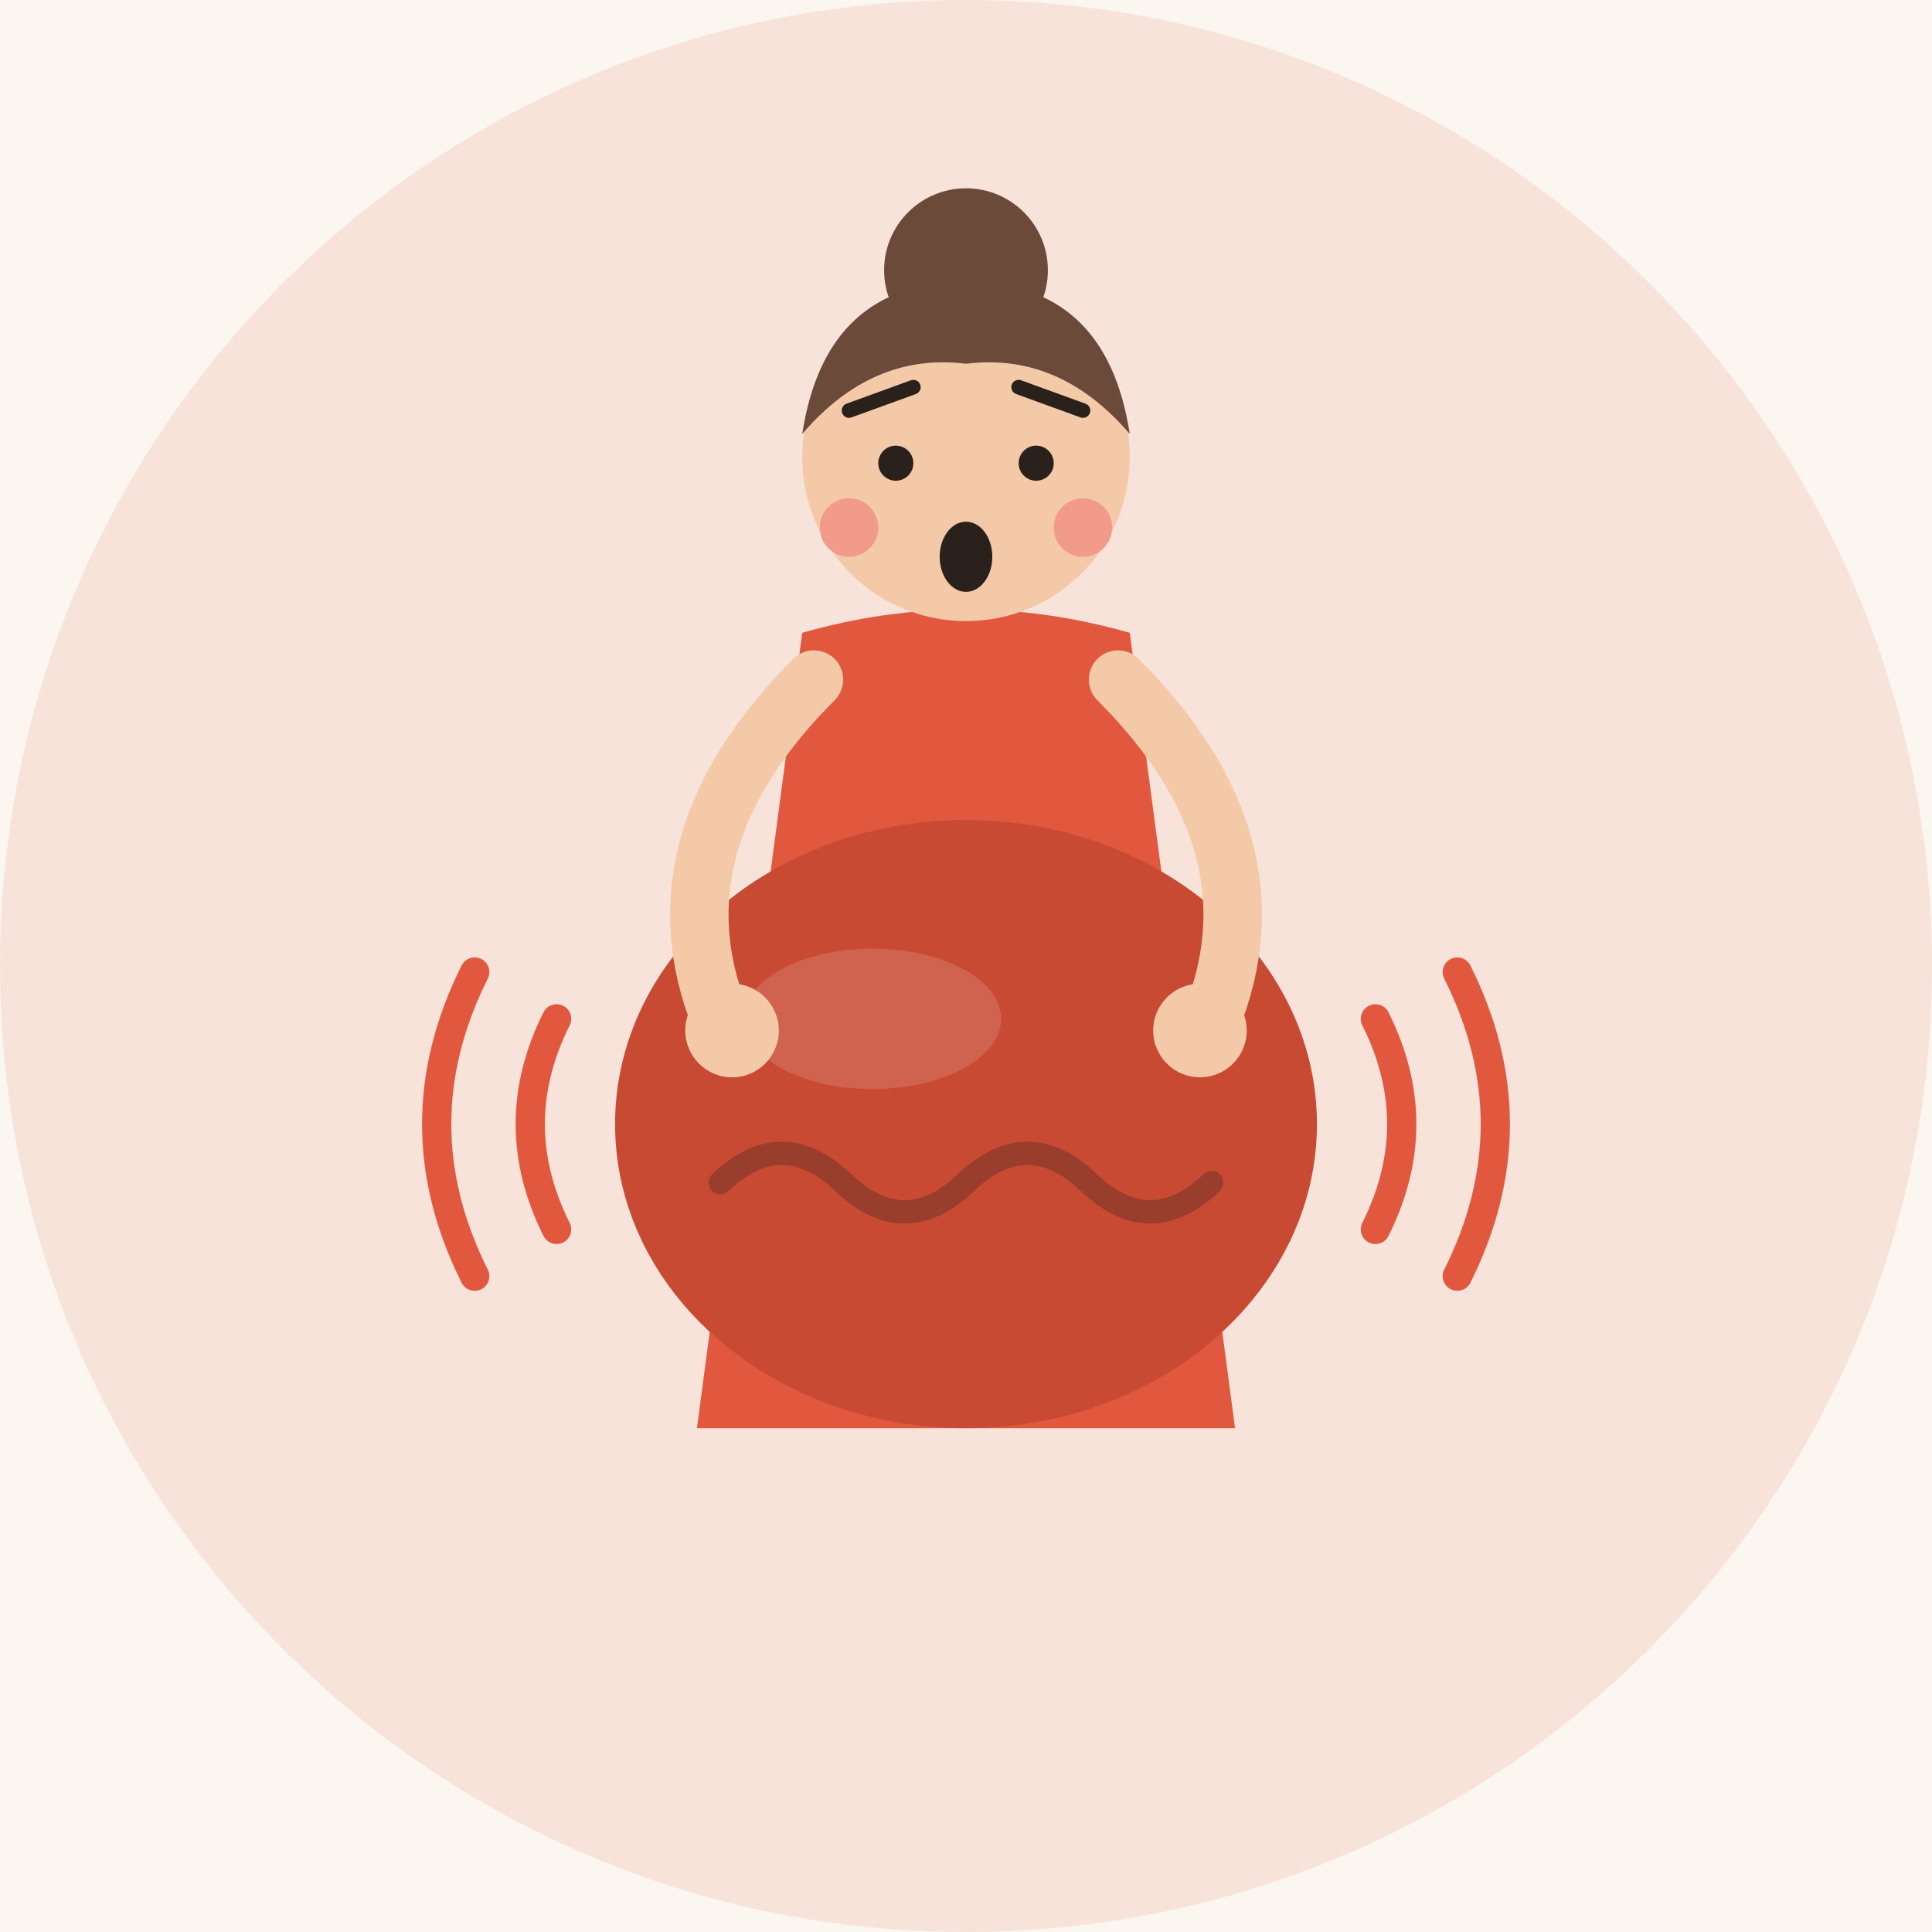
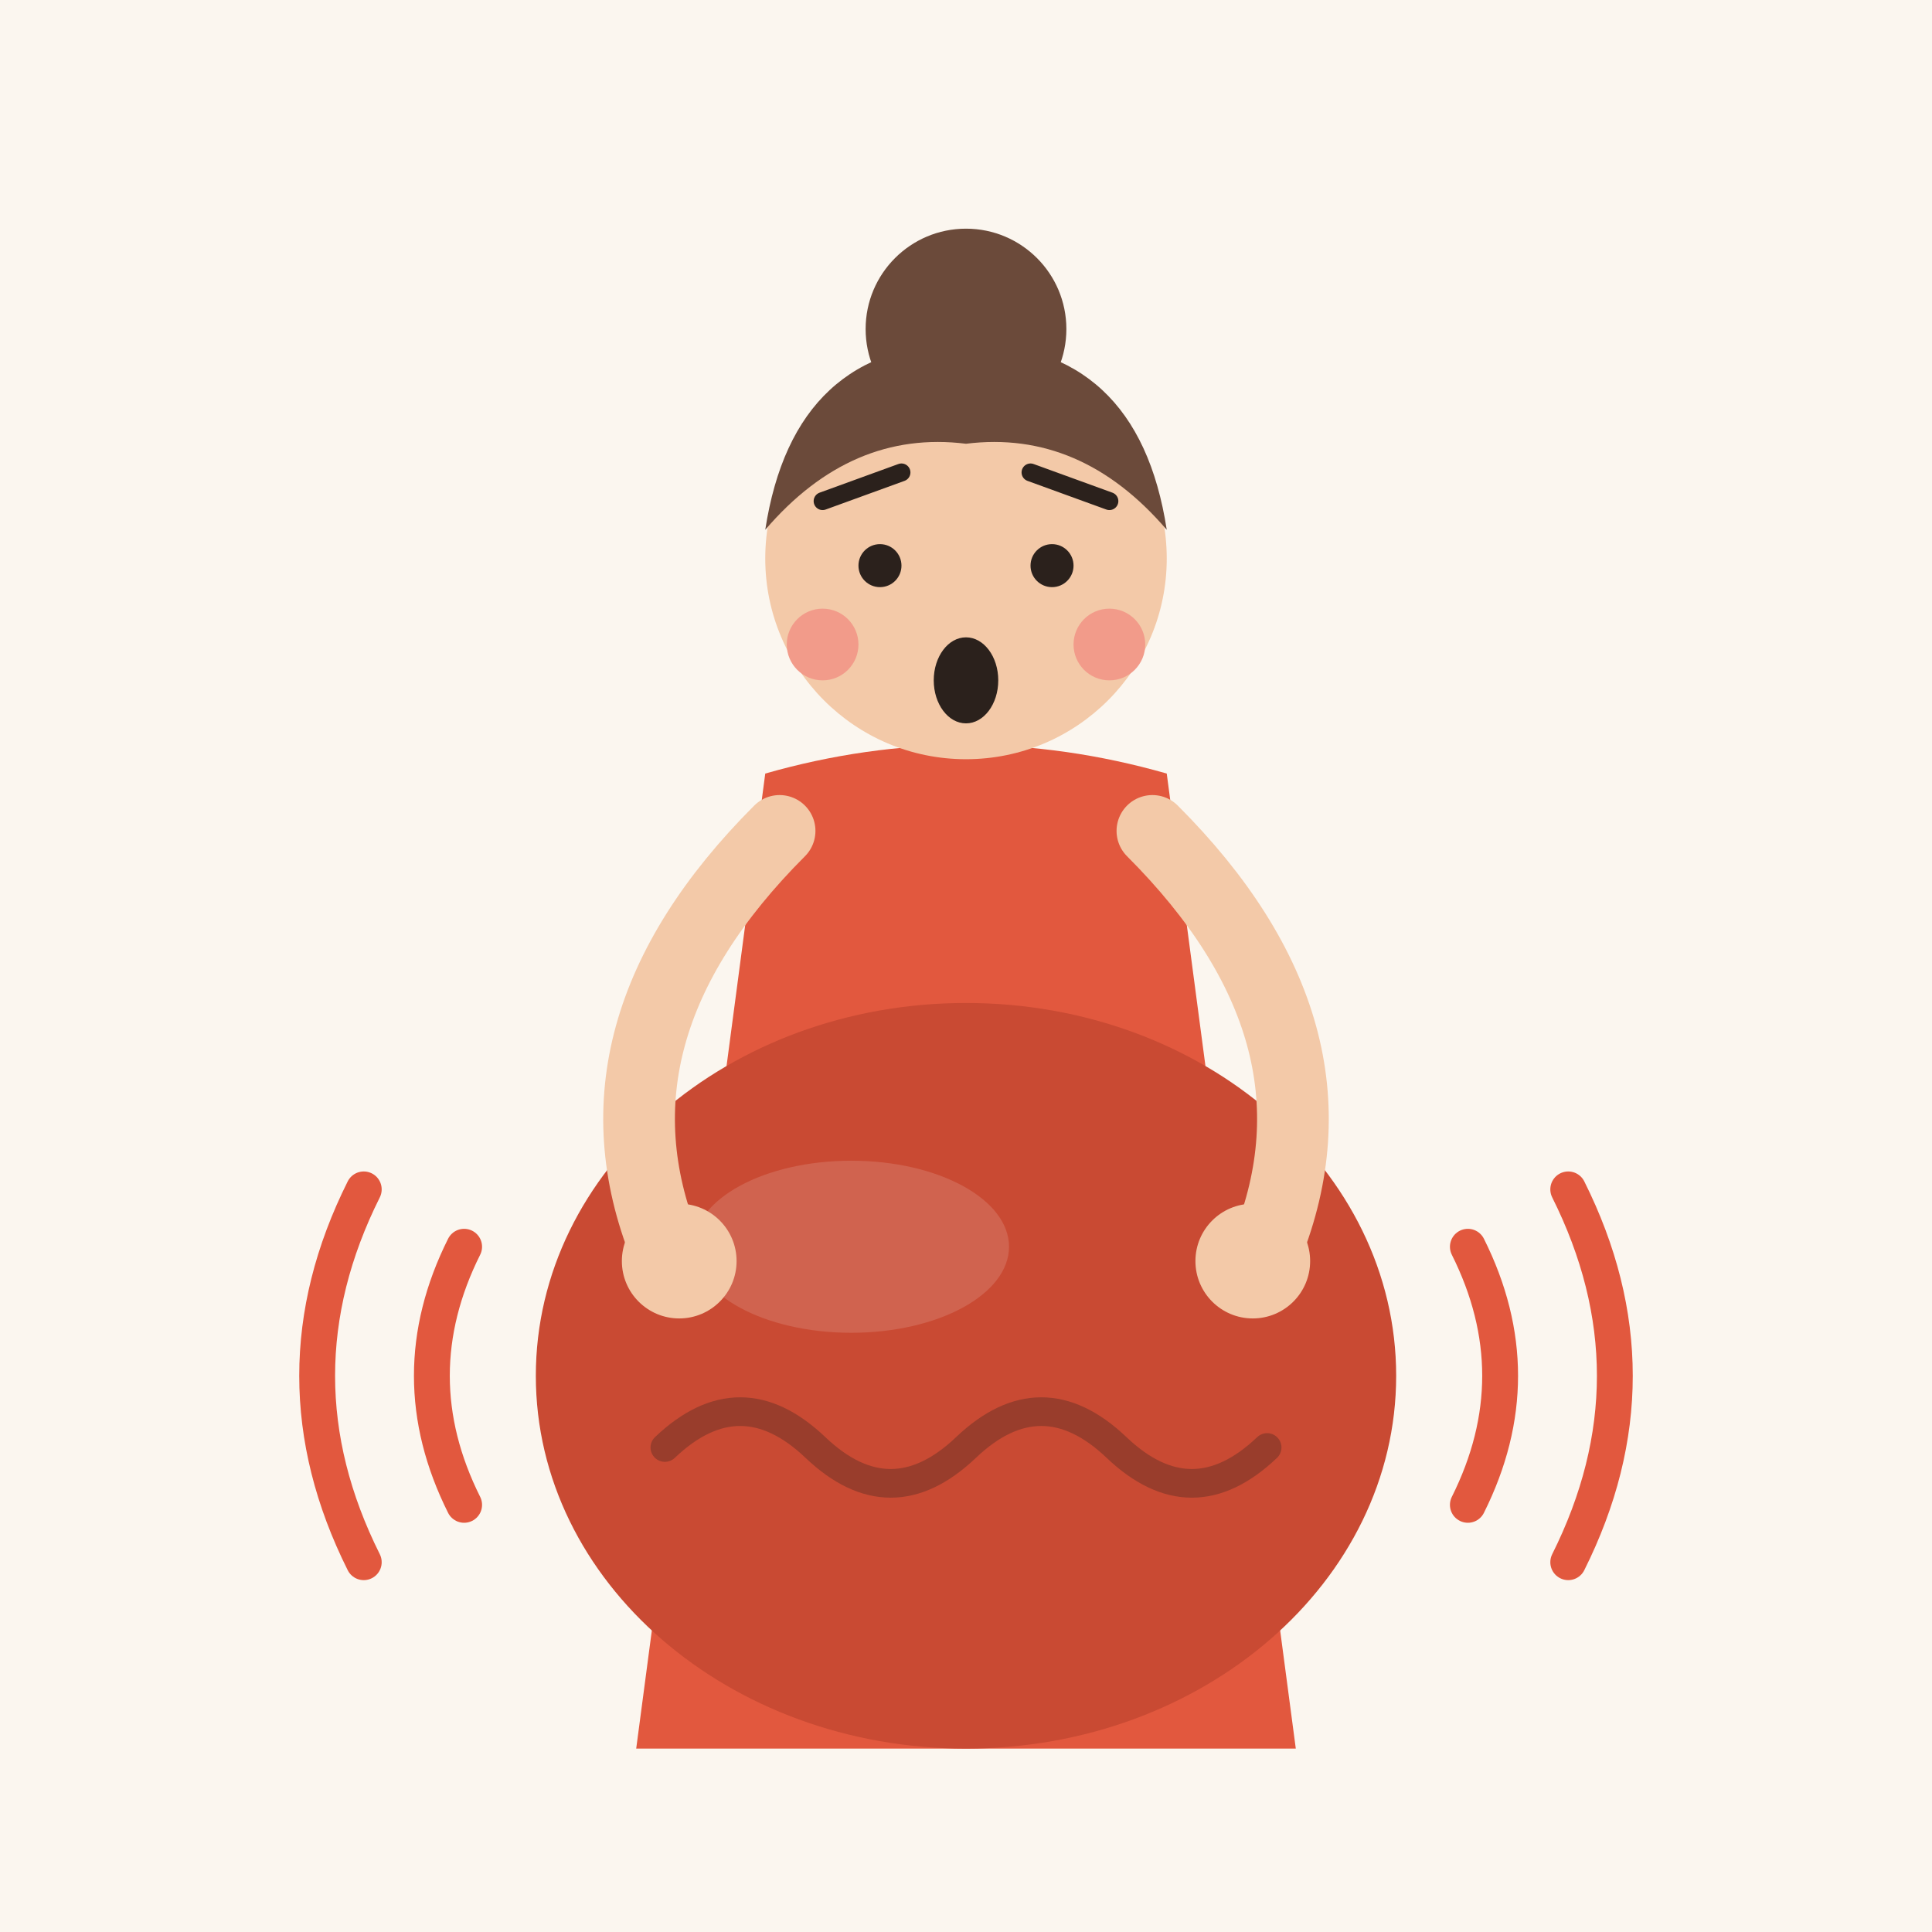
<svg xmlns="http://www.w3.org/2000/svg" viewBox="0 0 512 512">
  <rect width="512" height="512" fill="#fbf6ef" />
-   <circle cx="256" cy="256" r="256" fill="#e2583e" opacity=".12" />
-   <g transform="translate(256 270) scale(1.55) translate(-120 -150)">
+   <g transform="translate(256 262) scale(1.9) translate(-120 -114)">
    <path d="M92 84 Q120 76 148 84 L166 220 L74 220 Z" fill="#e2583e" />
    <ellipse cx="120" cy="168" rx="60" ry="52" fill="#c94a33" />
    <ellipse cx="104" cy="150" rx="22" ry="12" fill="#fff" opacity=".14" />
    <path d="M78 178 q10.5 -10 21 0 t21 0 t21 0 t21 0" fill="none" stroke="#2b211c" stroke-opacity=".3" stroke-width="4" stroke-linecap="round" />
    <g fill="none" stroke="#e2583e" stroke-width="5" stroke-linecap="round">
      <path d="M50 150 q-9 18 0 36" />
      <path d="M36 142 q-13 26 0 52" />
      <path d="M190 150 q9 18 0 36" />
      <path d="M204 142 q13 26 0 52" />
    </g>
    <path d="M94 92 Q66 120 78 150" fill="none" stroke="#f3c9a8" stroke-width="10" stroke-linecap="round" />
    <path d="M146 92 Q174 120 162 150" fill="none" stroke="#f3c9a8" stroke-width="10" stroke-linecap="round" />
    <circle cx="80" cy="152" r="8" fill="#f3c9a8" />
    <circle cx="160" cy="152" r="8" fill="#f3c9a8" />
    <circle cx="120" cy="22" r="14" fill="#6b4a3a" />
    <circle cx="120" cy="54" r="28" fill="#f3c9a8" />
    <path d="M92 50 Q96 24 120 24 Q144 24 148 50 Q136 36 120 38 Q104 36 92 50 Z" fill="#6b4a3a" />
    <circle cx="100" cy="66" r="5" fill="#f29b8a" />
    <circle cx="140" cy="66" r="5" fill="#f29b8a" />
    <g fill="none" stroke="#2b211c" stroke-width="2.5" stroke-linecap="round">
      <path d="M100 46 l11 -4" />
      <path d="M140 46 l-11 -4" />
    </g>
    <circle cx="108" cy="55" r="3" fill="#2b211c" />
    <circle cx="132" cy="55" r="3" fill="#2b211c" />
    <ellipse cx="120" cy="71" rx="4.5" ry="6" fill="#2b211c" />
  </g>
</svg>
